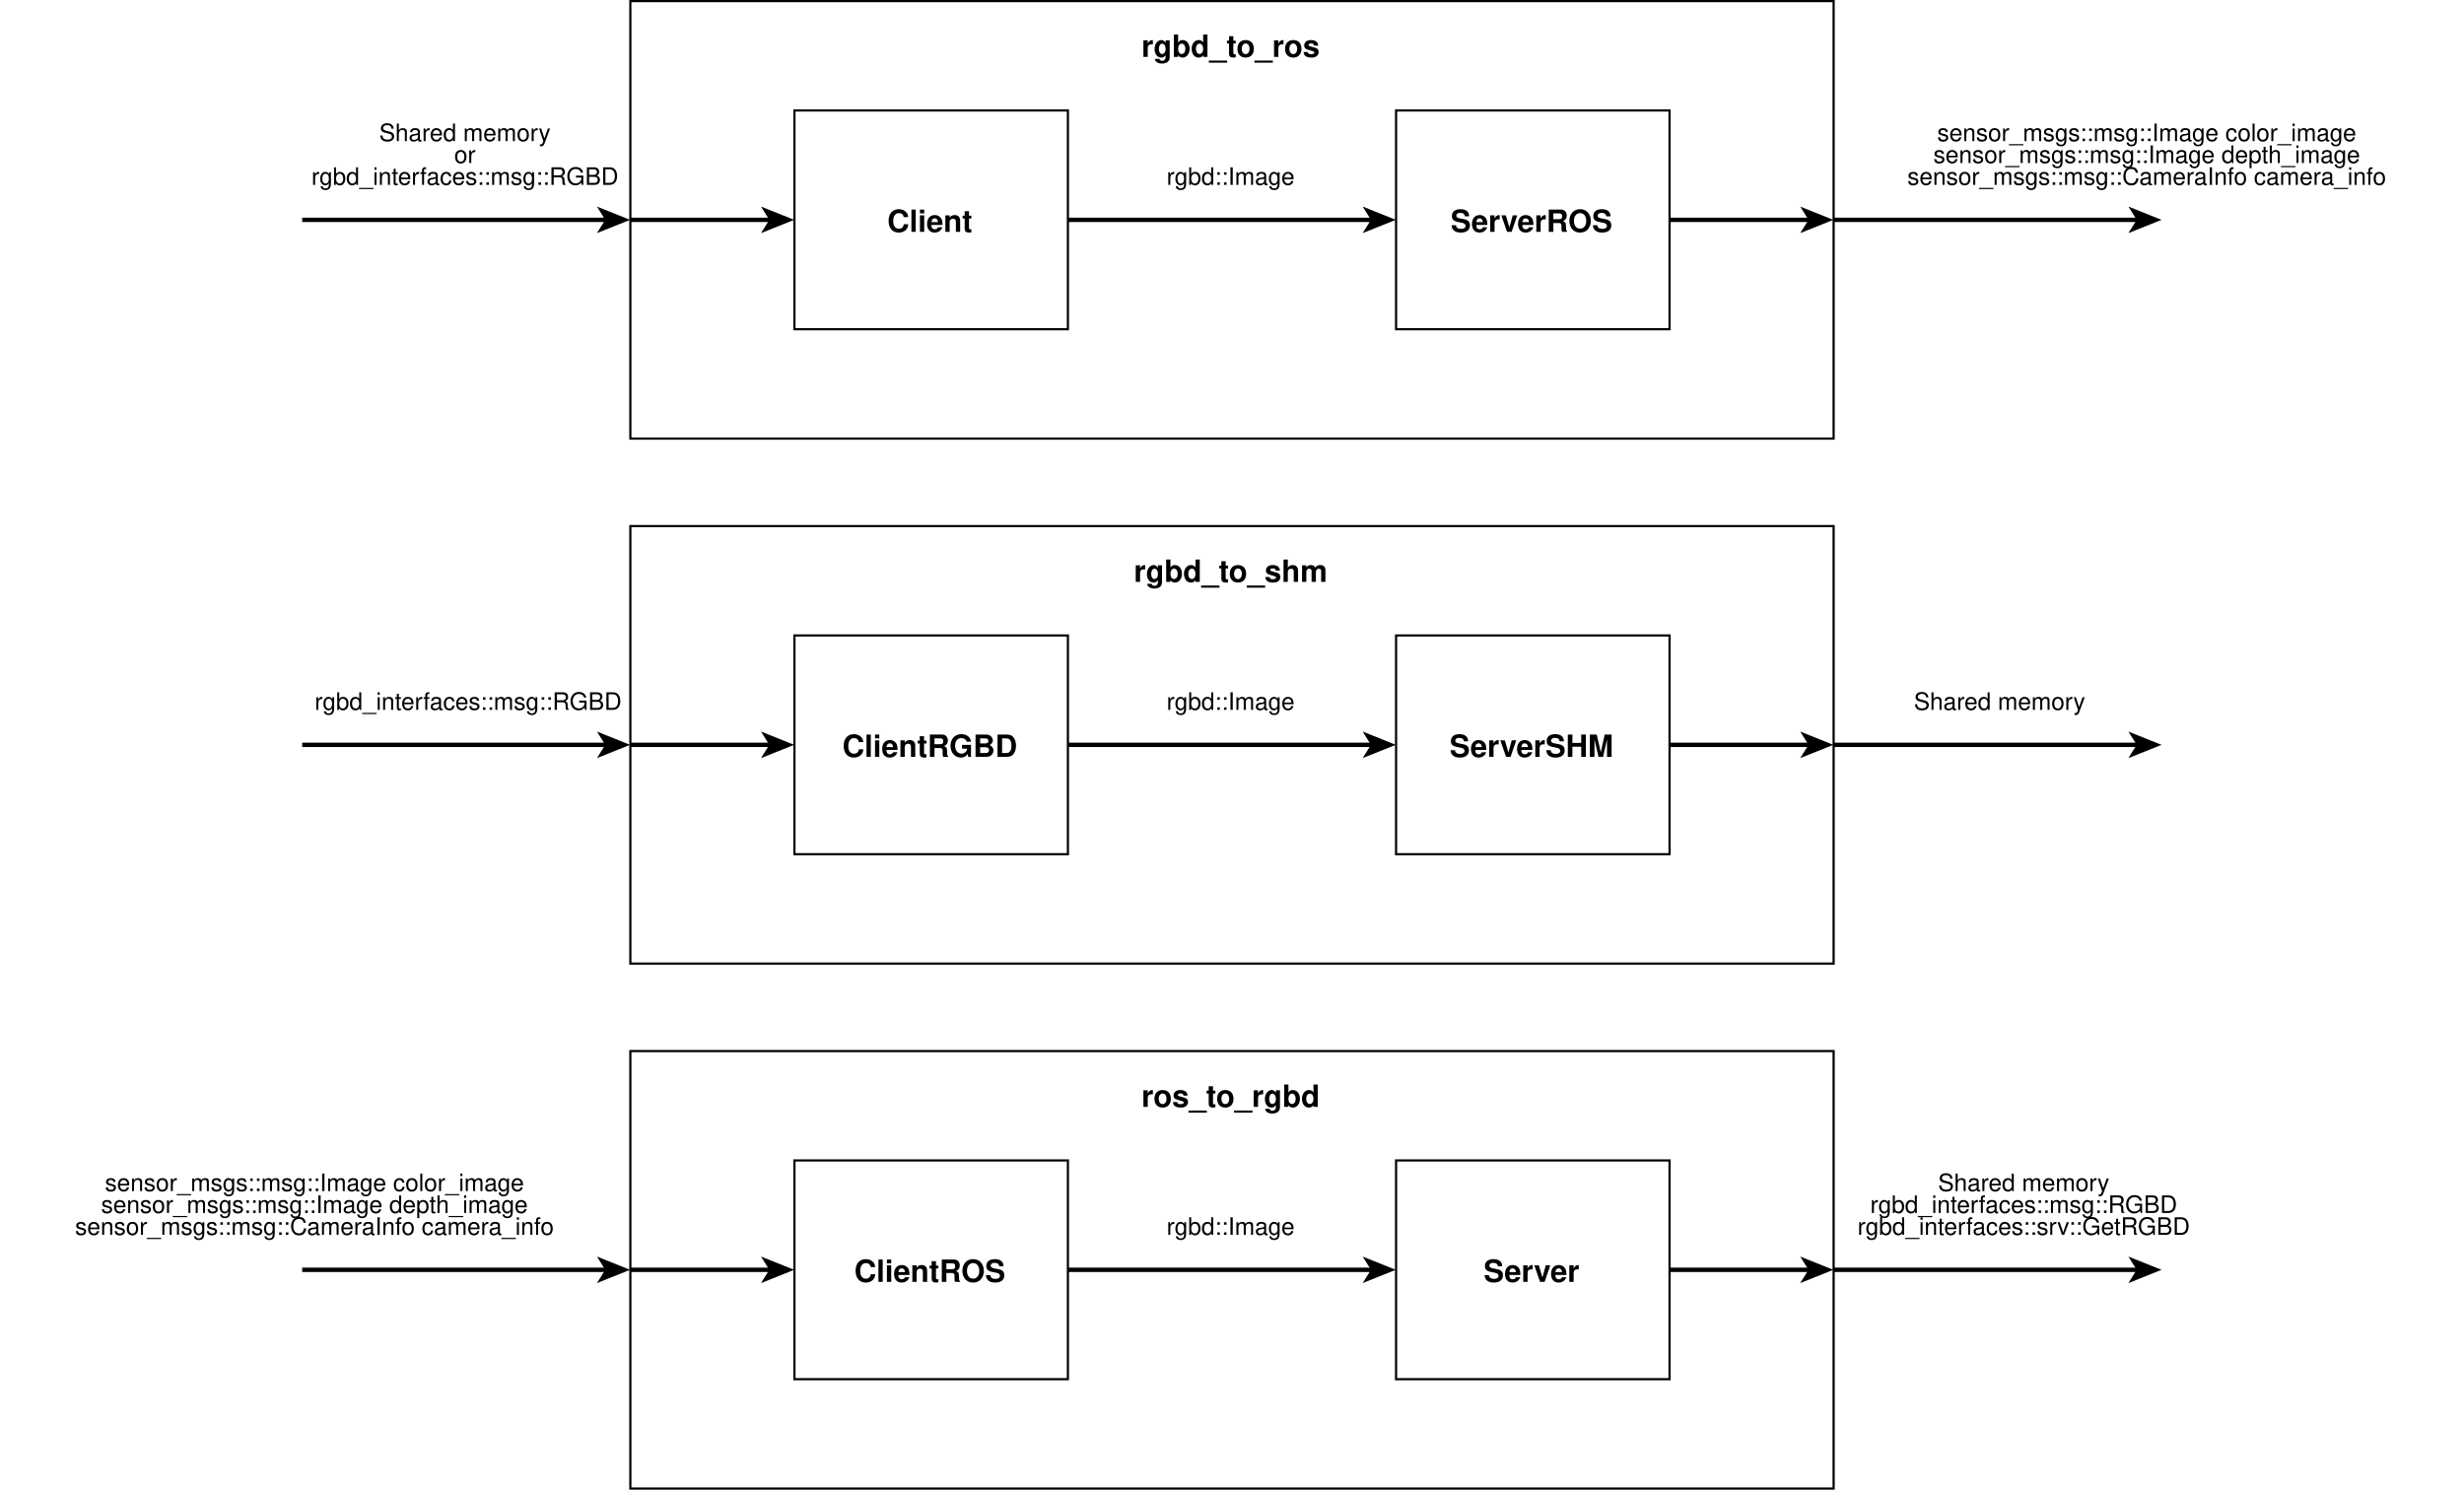
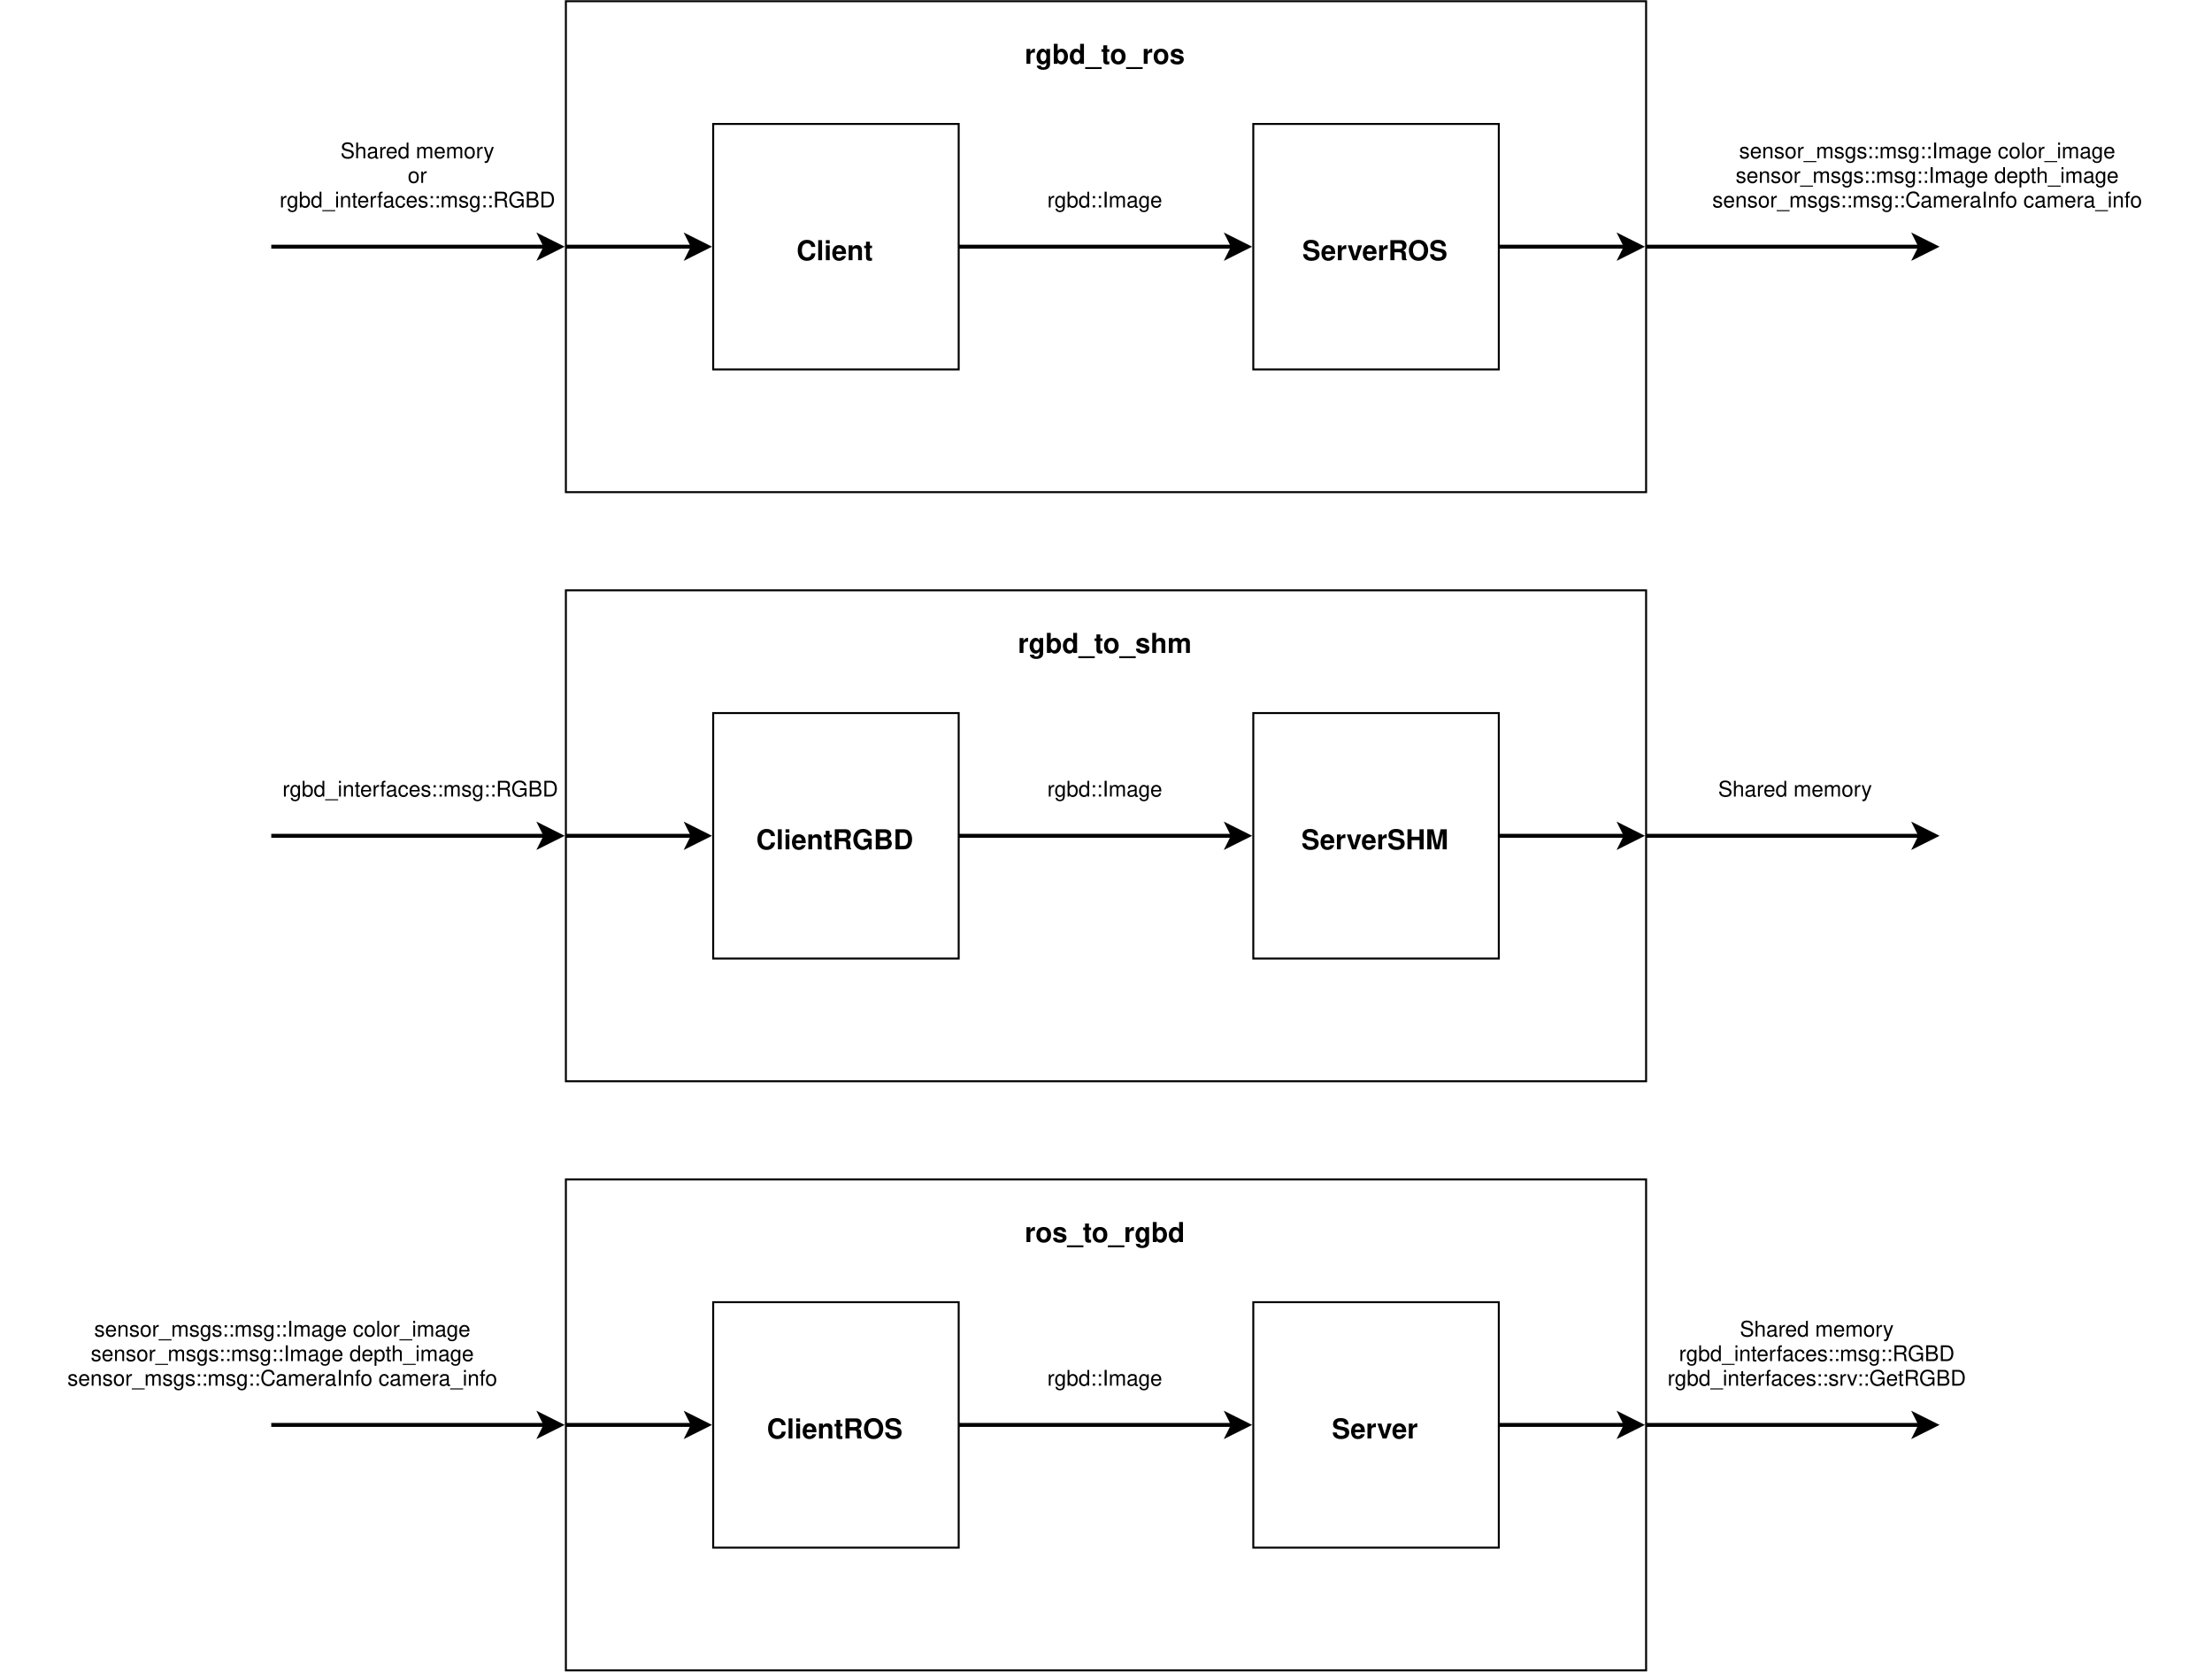
- <svg xmlns="http://www.w3.org/2000/svg" xmlns:xlink="http://www.w3.org/1999/xlink" version="1.1" width="1126.25px" height="681px" viewBox="-0.62 -0.5 1126.25 681">
+ <svg xmlns="http://www.w3.org/2000/svg" xmlns:xlink="http://www.w3.org/1999/xlink" version="1.1" width="1126.25px" height="851.25px" viewBox="-0.62 -0.62 1126.25 851.25">
  <defs />
  <g>
-     <path d="M 137.5 100 L 277.2 100" fill="none" stroke="#000000" stroke-width="2" stroke-miterlimit="10" pointer-events="stroke" />
-     <path d="M 284.7 100 L 274.7 104 L 277.2 100 L 274.7 96 Z" fill="#000000" stroke="#000000" stroke-width="2" stroke-miterlimit="10" pointer-events="all" />
-     <rect x="137.5" y="70" width="150" height="20" fill="none" stroke="none" pointer-events="all" />
+     <path d="M 137.5 125 L 277.2 125" fill="none" stroke="#000000" stroke-width="2" stroke-miterlimit="10" pointer-events="stroke" />
+     <path d="M 284.7 125 L 274.7 130 L 277.2 125 L 274.7 120 Z" fill="#000000" stroke="#000000" stroke-width="2" stroke-miterlimit="10" pointer-events="all" />
+     <rect x="137.5" y="87.5" width="150" height="25" fill="none" stroke="none" pointer-events="all" />
    <g fill="#000000" font-family="Helvetica" text-anchor="middle" font-size="11px">
-       <text x="211.88" y="84">rgbd_interfaces::msg::RGBD</text>
+       <text x="211.88" y="105">rgbd_interfaces::msg::RGBD</text>
    </g>
-     <rect x="137.5" y="60" width="150" height="20" fill="none" stroke="none" pointer-events="all" />
+     <rect x="137.5" y="75" width="150" height="25" fill="none" stroke="none" pointer-events="all" />
    <g fill="#000000" font-family="Helvetica" text-anchor="middle" font-size="11px">
-       <text x="211.88" y="74">or</text>
+       <text x="211.88" y="92.5">or</text>
    </g>
-     <rect x="137.5" y="50" width="150" height="20" fill="none" stroke="none" pointer-events="all" />
+     <rect x="137.5" y="62.5" width="150" height="25" fill="none" stroke="none" pointer-events="all" />
    <g fill="#000000" font-family="Helvetica" text-anchor="middle" font-size="11px">
-       <text x="211.88" y="64">Shared memory</text>
+       <text x="211.88" y="80">Shared memory</text>
    </g>
-     <path d="M 837.5 100 L 977.2 100" fill="none" stroke="#000000" stroke-width="2" stroke-miterlimit="10" pointer-events="stroke" />
-     <path d="M 984.7 100 L 974.7 104 L 977.2 100 L 974.7 96 Z" fill="#000000" stroke="#000000" stroke-width="2" stroke-miterlimit="10" pointer-events="all" />
-     <rect x="837.5" y="50" width="287.5" height="20" fill="none" stroke="none" pointer-events="all" />
+     <path d="M 837.5 125 L 977.2 125" fill="none" stroke="#000000" stroke-width="2" stroke-miterlimit="10" pointer-events="stroke" />
+     <path d="M 984.7 125 L 974.7 130 L 977.2 125 L 974.7 120 Z" fill="#000000" stroke="#000000" stroke-width="2" stroke-miterlimit="10" pointer-events="all" />
+     <rect x="837.5" y="62.5" width="287.5" height="25" fill="none" stroke="none" pointer-events="all" />
    <g fill="#000000" font-family="Helvetica" text-anchor="middle" font-size="11px">
-       <text x="980.62" y="64">sensor_msgs::msg::Image color_image</text>
+       <text x="980.62" y="80">sensor_msgs::msg::Image color_image</text>
    </g>
-     <rect x="837.5" y="60" width="287.5" height="20" fill="none" stroke="none" pointer-events="all" />
+     <rect x="837.5" y="75" width="287.5" height="25" fill="none" stroke="none" pointer-events="all" />
    <g fill="#000000" font-family="Helvetica" text-anchor="middle" font-size="11px">
-       <text x="980.62" y="74">sensor_msgs::msg::Image depth_image</text>
+       <text x="980.62" y="92.5">sensor_msgs::msg::Image depth_image</text>
    </g>
-     <rect x="837.5" y="70" width="287.5" height="20" fill="none" stroke="none" pointer-events="all" />
+     <rect x="837.5" y="87.5" width="287.5" height="25" fill="none" stroke="none" pointer-events="all" />
    <g fill="#000000" font-family="Helvetica" text-anchor="middle" font-size="11px">
-       <text x="980.62" y="84">sensor_msgs::msg::CameraInfo camera_info</text>
+       <text x="980.62" y="105">sensor_msgs::msg::CameraInfo camera_info</text>
    </g>
-     <rect x="287.5" y="0" width="550" height="200" fill="none" stroke="#000000" pointer-events="all" />
+     <rect x="287.5" y="0" width="550" height="250" fill="none" stroke="#000000" pointer-events="all" />
    <g fill="#000000" font-family="Helvetica" font-weight="bold" text-anchor="middle" font-size="14px">
      <a xlink:href="rgbd__to__ros_8cpp.html" target="_parent">
-         <text x="561.88" y="25.5">rgbd_to_ros</text>
+         <text x="561.88" y="31.88">rgbd_to_ros</text>
      </a>
    </g>
-     <path d="M 287.5 100 L 352.2 100" fill="none" stroke="#000000" stroke-width="2" stroke-miterlimit="10" pointer-events="stroke" />
-     <path d="M 359.7 100 L 349.7 104 L 352.2 100 L 349.7 96 Z" fill="#000000" stroke="#000000" stroke-width="2" stroke-miterlimit="10" pointer-events="all" />
-     <rect x="362.5" y="50" width="125" height="100" fill="none" stroke="#000000" pointer-events="all" />
+     <path d="M 287.5 125 L 352.2 125" fill="none" stroke="#000000" stroke-width="2" stroke-miterlimit="10" pointer-events="stroke" />
+     <path d="M 359.7 125 L 349.7 130 L 352.2 125 L 349.7 120 Z" fill="#000000" stroke="#000000" stroke-width="2" stroke-miterlimit="10" pointer-events="all" />
+     <rect x="362.5" y="62.5" width="125" height="125" fill="none" stroke="#000000" pointer-events="all" />
    <g fill="#000000" font-family="Helvetica" font-weight="bold" text-anchor="middle" font-size="14px">
      <a xlink:href="classrgbd_1_1Client.html" target="_parent">
-         <text x="424.38" y="105.5">Client</text>
+         <text x="424.38" y="131.88">Client</text>
      </a>
    </g>
-     <path d="M 487.5 100 L 627.2 100" fill="none" stroke="#000000" stroke-width="2" stroke-miterlimit="10" pointer-events="stroke" />
-     <path d="M 634.7 100 L 624.7 104 L 627.2 100 L 624.7 96 Z" fill="#000000" stroke="#000000" stroke-width="2" stroke-miterlimit="10" pointer-events="all" />
+     <path d="M 487.5 125 L 627.2 125" fill="none" stroke="#000000" stroke-width="2" stroke-miterlimit="10" pointer-events="stroke" />
+     <path d="M 634.7 125 L 624.7 130 L 627.2 125 L 624.7 120 Z" fill="#000000" stroke="#000000" stroke-width="2" stroke-miterlimit="10" pointer-events="all" />
    <g fill="#000000" font-family="Helvetica" text-anchor="middle" font-size="11px">
-       <text x="561.88" y="84">rgbd::Image</text>
+       <text x="561.88" y="105">rgbd::Image</text>
    </g>
-     <rect x="637.5" y="50" width="125" height="100" fill="none" stroke="#000000" pointer-events="all" />
+     <rect x="637.5" y="62.5" width="125" height="125" fill="none" stroke="#000000" pointer-events="all" />
    <g fill="#000000" font-family="Helvetica" font-weight="bold" text-anchor="middle" font-size="14px">
      <a xlink:href="classrgbd_1_1ServerROS.html" target="_parent">
-         <text x="699.38" y="105.5">ServerROS</text>
+         <text x="699.38" y="131.88">ServerROS</text>
      </a>
    </g>
-     <path d="M 762.5 100 L 827.2 100" fill="none" stroke="#000000" stroke-width="2" stroke-miterlimit="10" pointer-events="stroke" />
-     <path d="M 834.7 100 L 824.7 104 L 827.2 100 L 824.7 96 Z" fill="#000000" stroke="#000000" stroke-width="2" stroke-miterlimit="10" pointer-events="all" />
-     <path d="M 137.5 340 L 277.2 340" fill="none" stroke="#000000" stroke-width="2" stroke-miterlimit="10" pointer-events="stroke" />
-     <path d="M 284.7 340 L 274.7 344 L 277.2 340 L 274.7 336 Z" fill="#000000" stroke="#000000" stroke-width="2" stroke-miterlimit="10" pointer-events="all" />
+     <path d="M 762.5 125 L 827.2 125" fill="none" stroke="#000000" stroke-width="2" stroke-miterlimit="10" pointer-events="stroke" />
+     <path d="M 834.7 125 L 824.7 130 L 827.2 125 L 824.7 120 Z" fill="#000000" stroke="#000000" stroke-width="2" stroke-miterlimit="10" pointer-events="all" />
+     <path d="M 137.5 425 L 277.2 425" fill="none" stroke="#000000" stroke-width="2" stroke-miterlimit="10" pointer-events="stroke" />
+     <path d="M 284.7 425 L 274.7 430 L 277.2 425 L 274.7 420 Z" fill="#000000" stroke="#000000" stroke-width="2" stroke-miterlimit="10" pointer-events="all" />
    <g fill="#000000" font-family="Helvetica" text-anchor="middle" font-size="11px">
-       <text x="213.35" y="324">rgbd_interfaces::msg::RGBD</text>
+       <text x="213.35" y="405">rgbd_interfaces::msg::RGBD</text>
    </g>
-     <path d="M 837.5 340 L 977.2 340" fill="none" stroke="#000000" stroke-width="2" stroke-miterlimit="10" pointer-events="stroke" />
-     <path d="M 984.7 340 L 974.7 344 L 977.2 340 L 974.7 336 Z" fill="#000000" stroke="#000000" stroke-width="2" stroke-miterlimit="10" pointer-events="all" />
+     <path d="M 837.5 425 L 977.2 425" fill="none" stroke="#000000" stroke-width="2" stroke-miterlimit="10" pointer-events="stroke" />
+     <path d="M 984.7 425 L 974.7 430 L 977.2 425 L 974.7 420 Z" fill="#000000" stroke="#000000" stroke-width="2" stroke-miterlimit="10" pointer-events="all" />
    <g fill="#000000" font-family="Helvetica" text-anchor="middle" font-size="11px">
-       <text x="913.35" y="324">Shared memory</text>
+       <text x="913.35" y="405">Shared memory</text>
    </g>
-     <rect x="287.5" y="240" width="550" height="200" fill="none" stroke="#000000" pointer-events="all" />
+     <rect x="287.5" y="300" width="550" height="250" fill="none" stroke="#000000" pointer-events="all" />
    <g fill="#000000" font-family="Helvetica" font-weight="bold" text-anchor="middle" font-size="14px">
      <a xlink:href="rgbd__to__shm_8cpp.html" target="_parent">
-         <text x="561.88" y="265.5">rgbd_to_shm</text>
+         <text x="561.88" y="331.88">rgbd_to_shm</text>
      </a>
    </g>
-     <path d="M 287.5 340 L 352.2 340" fill="none" stroke="#000000" stroke-width="2" stroke-miterlimit="10" pointer-events="stroke" />
-     <path d="M 359.7 340 L 349.7 344 L 352.2 340 L 349.7 336 Z" fill="#000000" stroke="#000000" stroke-width="2" stroke-miterlimit="10" pointer-events="all" />
-     <rect x="362.5" y="290" width="125" height="100" fill="none" stroke="#000000" pointer-events="all" />
+     <path d="M 287.5 425 L 352.2 425" fill="none" stroke="#000000" stroke-width="2" stroke-miterlimit="10" pointer-events="stroke" />
+     <path d="M 359.7 425 L 349.7 430 L 352.2 425 L 349.7 420 Z" fill="#000000" stroke="#000000" stroke-width="2" stroke-miterlimit="10" pointer-events="all" />
+     <rect x="362.5" y="362.5" width="125" height="125" fill="none" stroke="#000000" pointer-events="all" />
    <g fill="#000000" font-family="Helvetica" font-weight="bold" text-anchor="middle" font-size="14px">
      <a xlink:href="classrgbd_1_1ClientRGBD.html" target="_parent">
-         <text x="424.38" y="345.5">ClientRGBD</text>
+         <text x="424.38" y="431.88">ClientRGBD</text>
      </a>
    </g>
-     <path d="M 487.5 340 L 627.2 340" fill="none" stroke="#000000" stroke-width="2" stroke-miterlimit="10" pointer-events="stroke" />
-     <path d="M 634.7 340 L 624.7 344 L 627.2 340 L 624.7 336 Z" fill="#000000" stroke="#000000" stroke-width="2" stroke-miterlimit="10" pointer-events="all" />
+     <path d="M 487.5 425 L 627.2 425" fill="none" stroke="#000000" stroke-width="2" stroke-miterlimit="10" pointer-events="stroke" />
+     <path d="M 634.7 425 L 624.7 430 L 627.2 425 L 624.7 420 Z" fill="#000000" stroke="#000000" stroke-width="2" stroke-miterlimit="10" pointer-events="all" />
    <g fill="#000000" font-family="Helvetica" text-anchor="middle" font-size="11px">
-       <text x="561.88" y="324">rgbd::Image</text>
+       <text x="561.88" y="405">rgbd::Image</text>
    </g>
-     <rect x="637.5" y="290" width="125" height="100" fill="none" stroke="#000000" pointer-events="all" />
+     <rect x="637.5" y="362.5" width="125" height="125" fill="none" stroke="#000000" pointer-events="all" />
    <g fill="#000000" font-family="Helvetica" font-weight="bold" text-anchor="middle" font-size="14px">
      <a xlink:href="classrgbd_1_1ServerSHM.html" target="_parent">
-         <text x="699.38" y="345.5">ServerSHM</text>
+         <text x="699.38" y="431.88">ServerSHM</text>
      </a>
    </g>
-     <path d="M 762.5 340 L 827.2 340" fill="none" stroke="#000000" stroke-width="2" stroke-miterlimit="10" pointer-events="stroke" />
-     <path d="M 834.7 340 L 824.7 344 L 827.2 340 L 824.7 336 Z" fill="#000000" stroke="#000000" stroke-width="2" stroke-miterlimit="10" pointer-events="all" />
-     <path d="M 137.5 580 L 277.2 580" fill="none" stroke="#000000" stroke-width="2" stroke-miterlimit="10" pointer-events="stroke" />
-     <path d="M 284.7 580 L 274.7 584 L 277.2 580 L 274.7 576 Z" fill="#000000" stroke="#000000" stroke-width="2" stroke-miterlimit="10" pointer-events="all" />
-     <rect x="0" y="530" width="287.5" height="20" fill="none" stroke="none" pointer-events="all" />
+     <path d="M 762.5 425 L 827.2 425" fill="none" stroke="#000000" stroke-width="2" stroke-miterlimit="10" pointer-events="stroke" />
+     <path d="M 834.7 425 L 824.7 430 L 827.2 425 L 824.7 420 Z" fill="#000000" stroke="#000000" stroke-width="2" stroke-miterlimit="10" pointer-events="all" />
+     <path d="M 137.5 725 L 277.2 725" fill="none" stroke="#000000" stroke-width="2" stroke-miterlimit="10" pointer-events="stroke" />
+     <path d="M 284.7 725 L 274.7 730 L 277.2 725 L 274.7 720 Z" fill="#000000" stroke="#000000" stroke-width="2" stroke-miterlimit="10" pointer-events="all" />
+     <rect x="0" y="662.5" width="287.5" height="25" fill="none" stroke="none" pointer-events="all" />
    <g fill="#000000" font-family="Helvetica" text-anchor="middle" font-size="11px">
-       <text x="143.12" y="544">sensor_msgs::msg::Image color_image</text>
+       <text x="143.12" y="680">sensor_msgs::msg::Image color_image</text>
    </g>
-     <rect x="0" y="540" width="287.5" height="20" fill="none" stroke="none" pointer-events="all" />
+     <rect x="0" y="675" width="287.5" height="25" fill="none" stroke="none" pointer-events="all" />
    <g fill="#000000" font-family="Helvetica" text-anchor="middle" font-size="11px">
-       <text x="143.12" y="554">sensor_msgs::msg::Image depth_image</text>
+       <text x="143.12" y="692.5">sensor_msgs::msg::Image depth_image</text>
    </g>
-     <rect x="0" y="550" width="287.5" height="20" fill="none" stroke="none" pointer-events="all" />
+     <rect x="0" y="687.5" width="287.5" height="25" fill="none" stroke="none" pointer-events="all" />
    <g fill="#000000" font-family="Helvetica" text-anchor="middle" font-size="11px">
-       <text x="143.12" y="564">sensor_msgs::msg::CameraInfo camera_info</text>
+       <text x="143.12" y="705">sensor_msgs::msg::CameraInfo camera_info</text>
    </g>
-     <path d="M 837.5 580 L 977.2 580" fill="none" stroke="#000000" stroke-width="2" stroke-miterlimit="10" pointer-events="stroke" />
-     <path d="M 984.7 580 L 974.7 584 L 977.2 580 L 974.7 576 Z" fill="#000000" stroke="#000000" stroke-width="2" stroke-miterlimit="10" pointer-events="all" />
-     <rect x="837.5" y="530" width="175" height="20" fill="none" stroke="none" pointer-events="all" />
+     <path d="M 837.5 725 L 977.2 725" fill="none" stroke="#000000" stroke-width="2" stroke-miterlimit="10" pointer-events="stroke" />
+     <path d="M 984.7 725 L 974.7 730 L 977.2 725 L 974.7 720 Z" fill="#000000" stroke="#000000" stroke-width="2" stroke-miterlimit="10" pointer-events="all" />
+     <rect x="837.5" y="662.5" width="175" height="25" fill="none" stroke="none" pointer-events="all" />
    <g fill="#000000" font-family="Helvetica" text-anchor="middle" font-size="11px">
-       <text x="924.38" y="544">Shared memory</text>
+       <text x="924.38" y="680">Shared memory</text>
    </g>
-     <rect x="837.5" y="540" width="175" height="20" fill="none" stroke="none" pointer-events="all" />
+     <rect x="837.5" y="675" width="175" height="25" fill="none" stroke="none" pointer-events="all" />
    <g fill="#000000" font-family="Helvetica" text-anchor="middle" font-size="11px">
-       <text x="924.38" y="554">rgbd_interfaces::msg::RGBD</text>
+       <text x="924.38" y="692.5">rgbd_interfaces::msg::RGBD</text>
    </g>
-     <rect x="837.5" y="550" width="175" height="20" fill="none" stroke="none" pointer-events="all" />
+     <rect x="837.5" y="687.5" width="175" height="25" fill="none" stroke="none" pointer-events="all" />
    <g fill="#000000" font-family="Helvetica" text-anchor="middle" font-size="11px">
-       <text x="924.38" y="564">rgbd_interfaces::srv::GetRGBD</text>
+       <text x="924.38" y="705">rgbd_interfaces::srv::GetRGBD</text>
    </g>
-     <rect x="287.5" y="480" width="550" height="200" fill="none" stroke="#000000" pointer-events="all" />
+     <rect x="287.5" y="600" width="550" height="250" fill="none" stroke="#000000" pointer-events="all" />
    <g fill="#000000" font-family="Helvetica" font-weight="bold" text-anchor="middle" font-size="14px">
      <a xlink:href="ros__to__rgbd_8cpp.html" target="_parent">
-         <text x="561.88" y="505.5">ros_to_rgbd</text>
+         <text x="561.88" y="631.88">ros_to_rgbd</text>
      </a>
    </g>
-     <path d="M 287.5 580 L 352.2 580" fill="none" stroke="#000000" stroke-width="2" stroke-miterlimit="10" pointer-events="stroke" />
-     <path d="M 359.7 580 L 349.7 584 L 352.2 580 L 349.7 576 Z" fill="#000000" stroke="#000000" stroke-width="2" stroke-miterlimit="10" pointer-events="all" />
-     <rect x="362.5" y="530" width="125" height="100" fill="none" stroke="#000000" pointer-events="all" />
+     <path d="M 287.5 725 L 352.2 725" fill="none" stroke="#000000" stroke-width="2" stroke-miterlimit="10" pointer-events="stroke" />
+     <path d="M 359.7 725 L 349.7 730 L 352.2 725 L 349.7 720 Z" fill="#000000" stroke="#000000" stroke-width="2" stroke-miterlimit="10" pointer-events="all" />
+     <rect x="362.5" y="662.5" width="125" height="125" fill="none" stroke="#000000" pointer-events="all" />
    <g fill="#000000" font-family="Helvetica" font-weight="bold" text-anchor="middle" font-size="14px">
      <a xlink:href="classrgbd_1_1ClientROS.html" target="_parent">
-         <text x="424.38" y="585.5">ClientROS</text>
+         <text x="424.38" y="731.88">ClientROS</text>
      </a>
    </g>
-     <path d="M 487.5 580 L 627.2 580" fill="none" stroke="#000000" stroke-width="2" stroke-miterlimit="10" pointer-events="stroke" />
-     <path d="M 634.7 580 L 624.7 584 L 627.2 580 L 624.7 576 Z" fill="#000000" stroke="#000000" stroke-width="2" stroke-miterlimit="10" pointer-events="all" />
+     <path d="M 487.5 725 L 627.2 725" fill="none" stroke="#000000" stroke-width="2" stroke-miterlimit="10" pointer-events="stroke" />
+     <path d="M 634.7 725 L 624.7 730 L 627.2 725 L 624.7 720 Z" fill="#000000" stroke="#000000" stroke-width="2" stroke-miterlimit="10" pointer-events="all" />
    <g fill="#000000" font-family="Helvetica" text-anchor="middle" font-size="11px">
-       <text x="561.88" y="564">rgbd::Image</text>
+       <text x="561.88" y="705">rgbd::Image</text>
    </g>
-     <rect x="637.5" y="530" width="125" height="100" fill="none" stroke="#000000" pointer-events="all" />
+     <rect x="637.5" y="662.5" width="125" height="125" fill="none" stroke="#000000" pointer-events="all" />
    <g fill="#000000" font-family="Helvetica" font-weight="bold" text-anchor="middle" font-size="14px">
      <a xlink:href="classrgbd_1_1Server.html" target="_parent">
-         <text x="699.38" y="585.5">Server</text>
+         <text x="699.38" y="731.88">Server</text>
      </a>
    </g>
-     <path d="M 762.5 580 L 827.2 580" fill="none" stroke="#000000" stroke-width="2" stroke-miterlimit="10" pointer-events="stroke" />
-     <path d="M 834.7 580 L 824.7 584 L 827.2 580 L 824.7 576 Z" fill="#000000" stroke="#000000" stroke-width="2" stroke-miterlimit="10" pointer-events="all" />
+     <path d="M 762.5 725 L 827.2 725" fill="none" stroke="#000000" stroke-width="2" stroke-miterlimit="10" pointer-events="stroke" />
+     <path d="M 834.7 725 L 824.7 730 L 827.2 725 L 824.7 720 Z" fill="#000000" stroke="#000000" stroke-width="2" stroke-miterlimit="10" pointer-events="all" />
  </g>
</svg>
